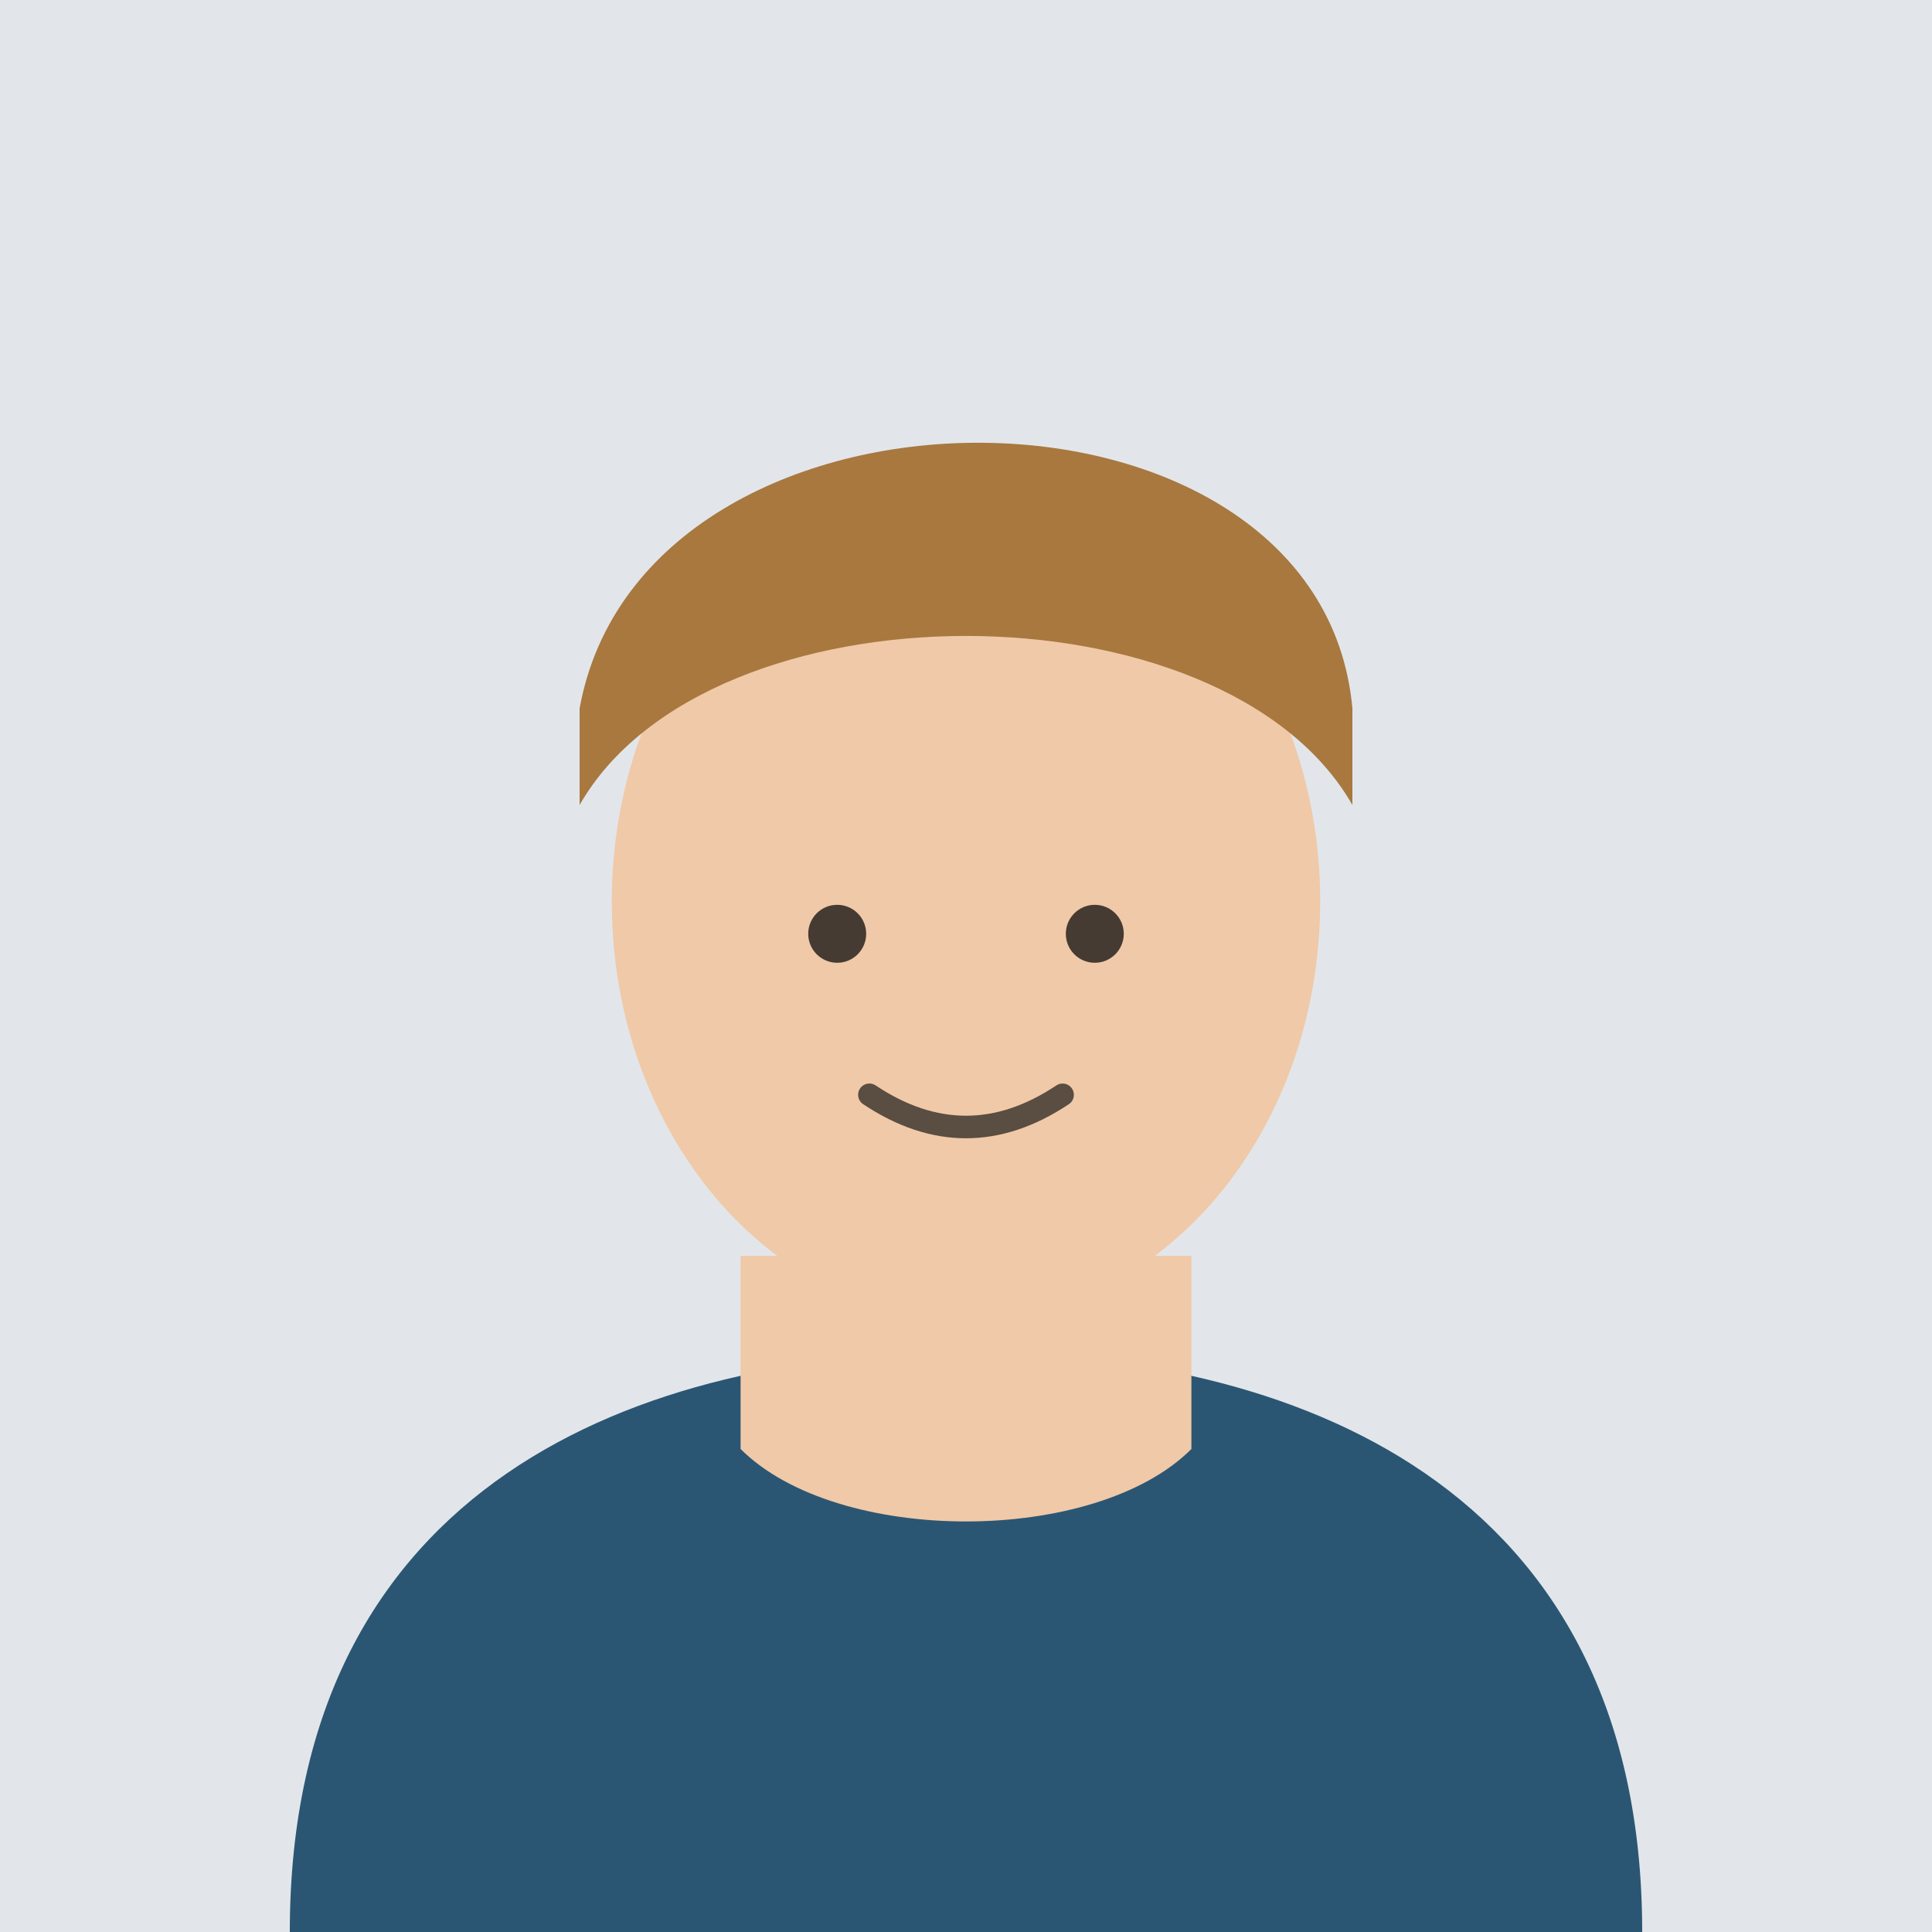
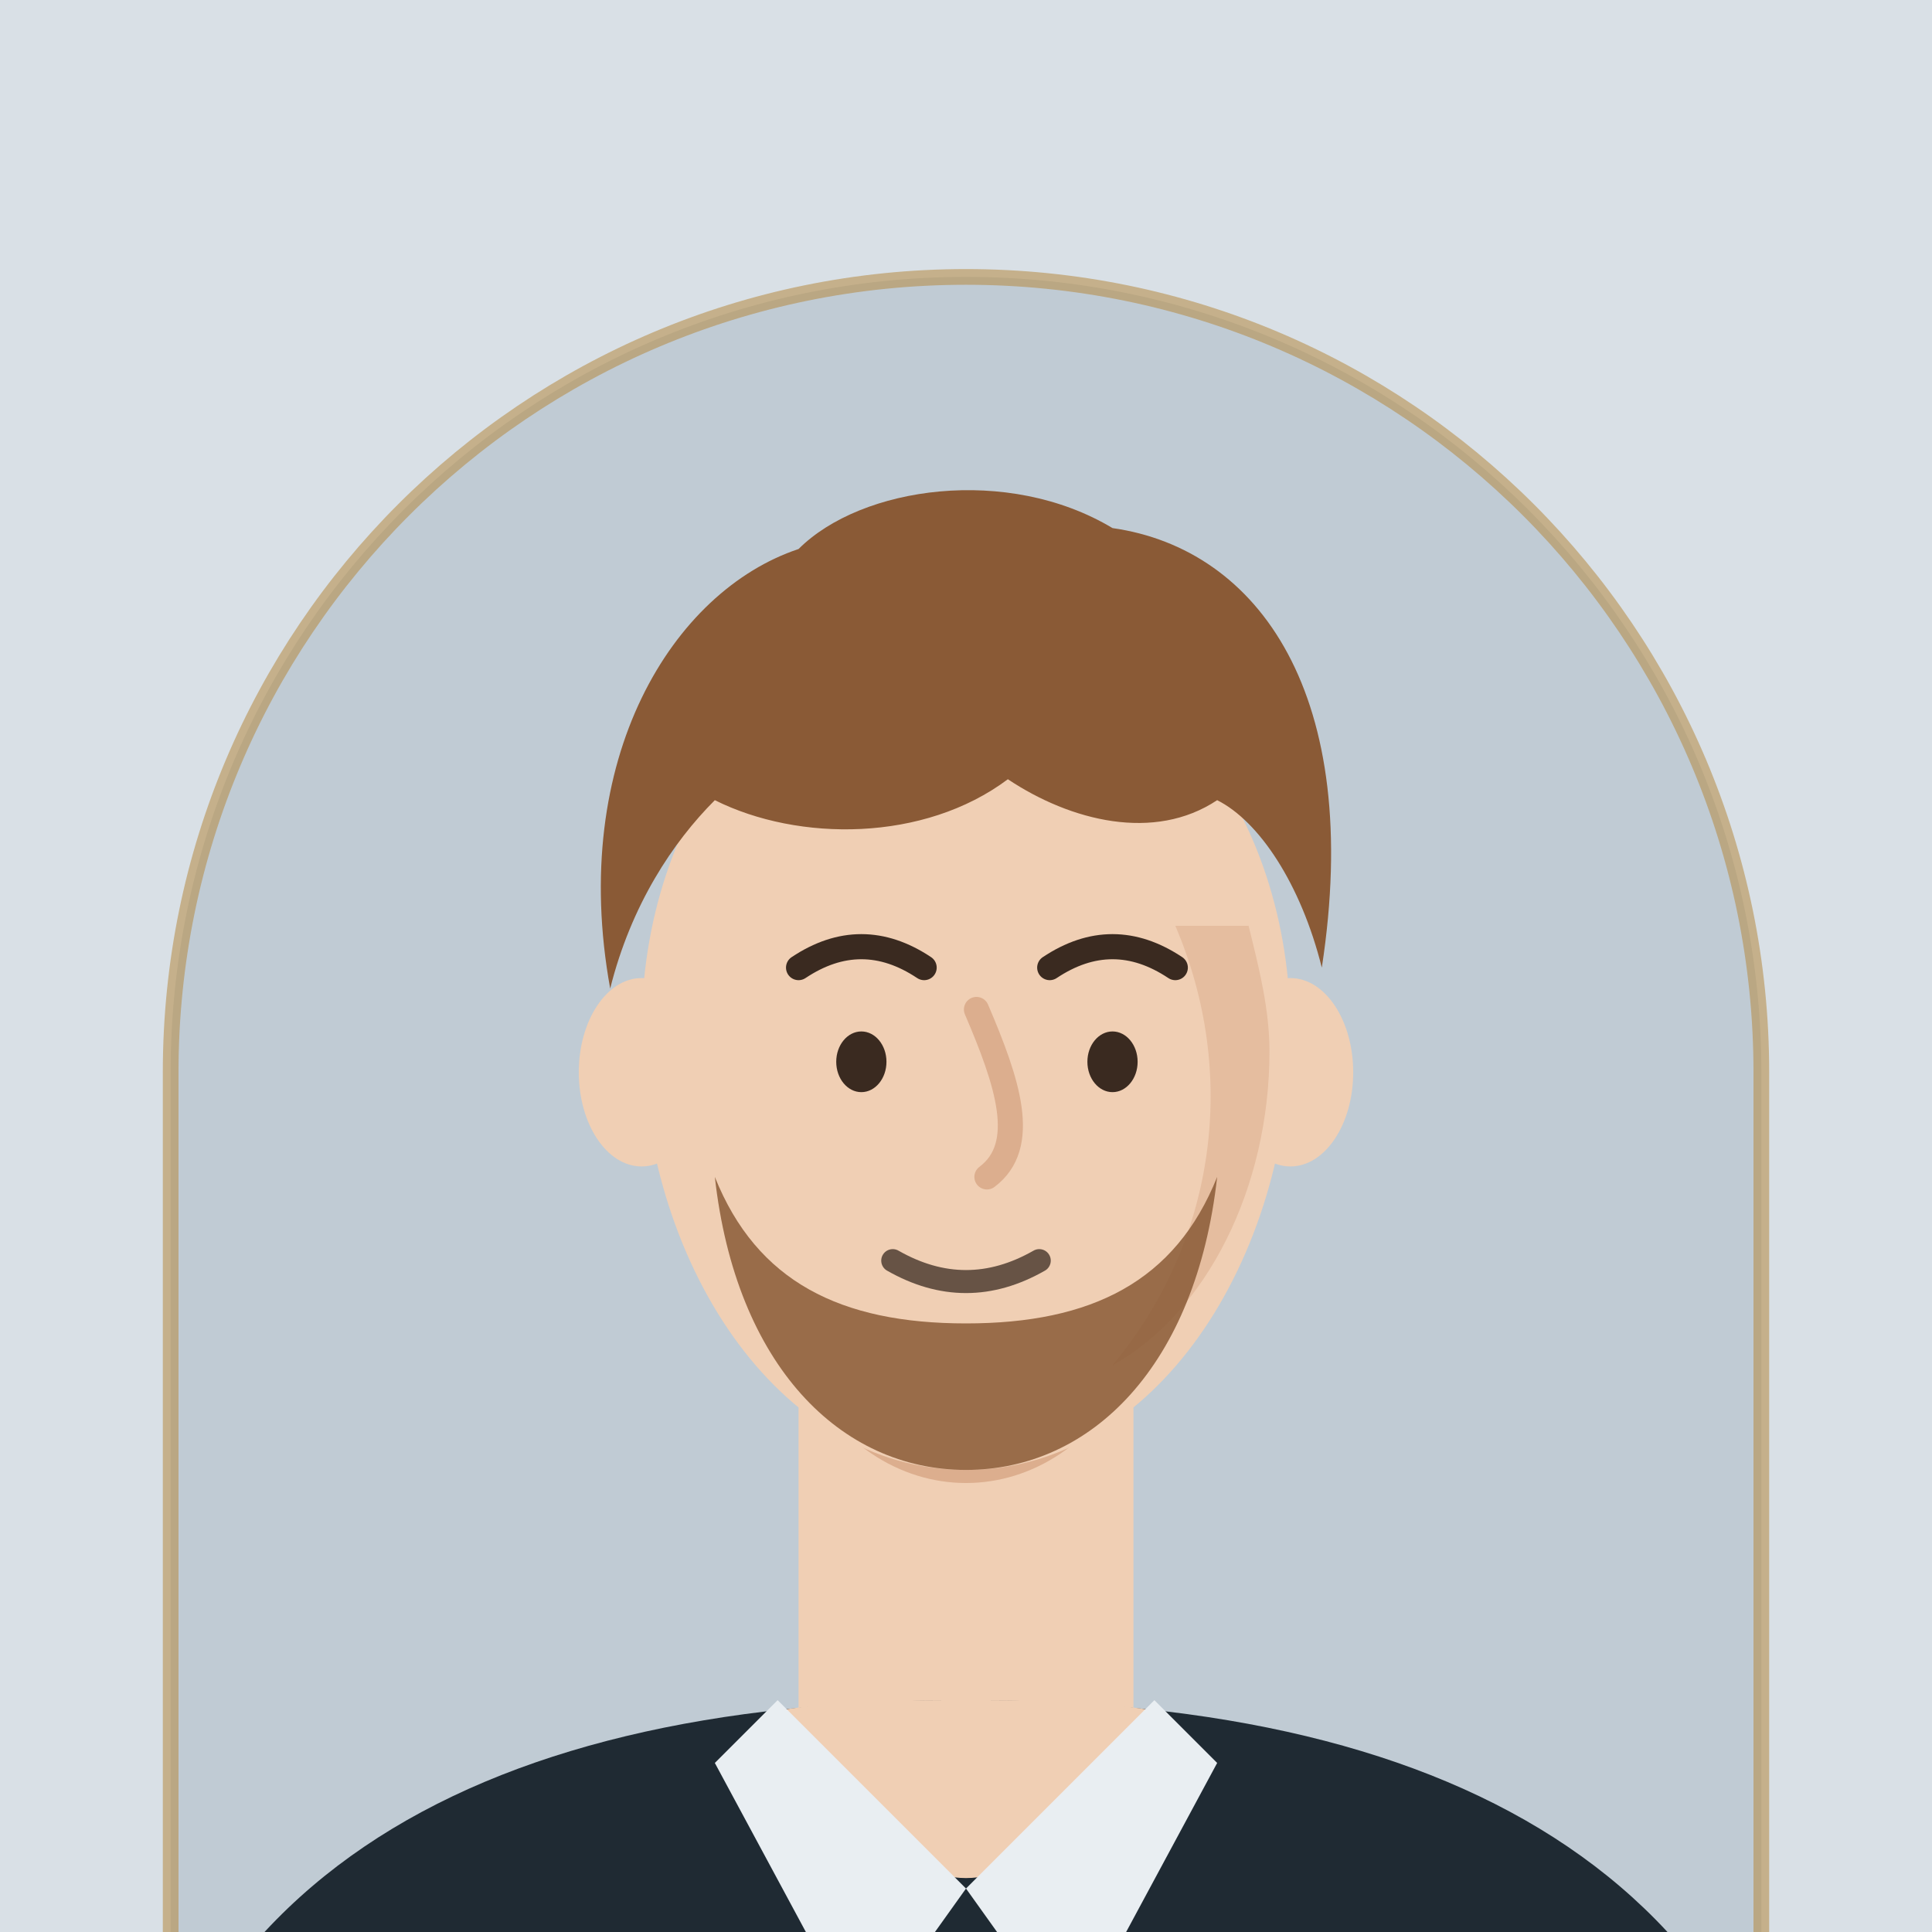
- <svg xmlns="http://www.w3.org/2000/svg" viewBox="0 0 120 120" width="240" height="240">
-   <rect width="120" height="120" fill="#e2e6ea" />
-   <path d="M18 120 C18 92 40 84 60 84 C80 84 102 92 102 120 Z" fill="#2b5673" />
-   <path d="M46 78 L46 90 C52 96 68 96 74 90 L74 78 Z" fill="#f0c9a8" />
-   <ellipse cx="60" cy="56" rx="22" ry="26" fill="#f0c9a8" />
-   <path d="M36 44 C40 22 82 22 84 44 L84 50 C76 36 44 36 36 50 Z" fill="#a8783f" />
-   <circle cx="52" cy="58" r="1.8" fill="#1a1815" opacity="0.8" />
-   <circle cx="68" cy="58" r="1.8" fill="#1a1815" opacity="0.8" />
-   <path d="M54 68 Q60 72 66 68" stroke="#1a1815" stroke-width="1.4" fill="none" stroke-linecap="round" opacity="0.7" />
+ <svg xmlns="http://www.w3.org/2000/svg" viewBox="0 0 240 240" width="240" height="240">
+   <rect width="240" height="240" fill="#d9e0e6" />
+   <g transform="translate(120 128) scale(1.3) translate(-120 -118)">
+     <path d="M44 240V122a76 76 0 0 1 152 0V240Z" fill="#c0cbd4" />
+     <path d="M44 240V122a76 76 0 0 1 152 0V240" fill="none" stroke="#b5893f" stroke-width="1.5" opacity=".55" />
+     <path d="M104 146v40c8 9 24 9 32 0v-40Z" fill="#f0cfb4" />
+     <path d="M104 150c7 15 25 15 32 0v-4h-32Z" fill="#dcae8e" />
+     <path d="M38 240c4-40 34-58 82-58s78 18 82 58Z" fill="#1f2a33" />
+     <path d="M102 183c6 10 12 16 18 16s12-6 18-16c-6-1-12-1-18-1s-12 0-18 1Z" fill="#f0cfb4" />
+     <path d="M102 182l18 18-10 14-14-26Z M138 182l-18 18 10 14 14-26Z" fill="#e9eef2" />
+     <ellipse cx="89" cy="122" rx="6" ry="9" fill="#f0cfb4" />
+     <ellipse cx="151" cy="122" rx="6" ry="9" fill="#f0cfb4" />
+     <path d="M89 118c0 22 13 42 31 42s31-20 31-42c0-21-13-38-31-38s-31 17-31 38Z" fill="#f0cfb4" />
+     <path d="M140 108c6 14 4 30-6 42 9-5 15-17 15-30 0-4-1-8-2-12Z" fill="#dcae8e" opacity=".55" />
+     <path d="M121 116c3 7 5 13 1 16" stroke="#dcae8e" stroke-width="2.4" fill="none" stroke-linecap="round" />
+     <path d="M104 112q6-4 12 0M128 112q6-4 12 0" stroke="#3a2a20" stroke-width="2.4" fill="none" stroke-linecap="round" />
+     <ellipse cx="110" cy="121" rx="2.4" ry="2.9" fill="#3a2a20" />
+     <ellipse cx="134" cy="121" rx="2.4" ry="2.9" fill="#3a2a20" />
+     <path d="M113 140q7 4 14 0" stroke="#3a2a20" stroke-width="2.2" fill="none" stroke-linecap="round" opacity=".75" />
+     <path d="M86 114c-4-22 6-38 18-42 6-6 20-8 30-2 14 2 24 16 20 42-2-8-6-14-10-16-6 4-14 2-20-2-8 6-20 6-28 2-4 4-8 10-10 18Z" fill="#8a5a36" />
+     <path d="M96 132c2 18 12 28 24 28s22-10 24-28c-4 10-12 14-24 14s-20-4-24-14Z" fill="#8a5a36" opacity=".85" />
+   </g>
</svg>
